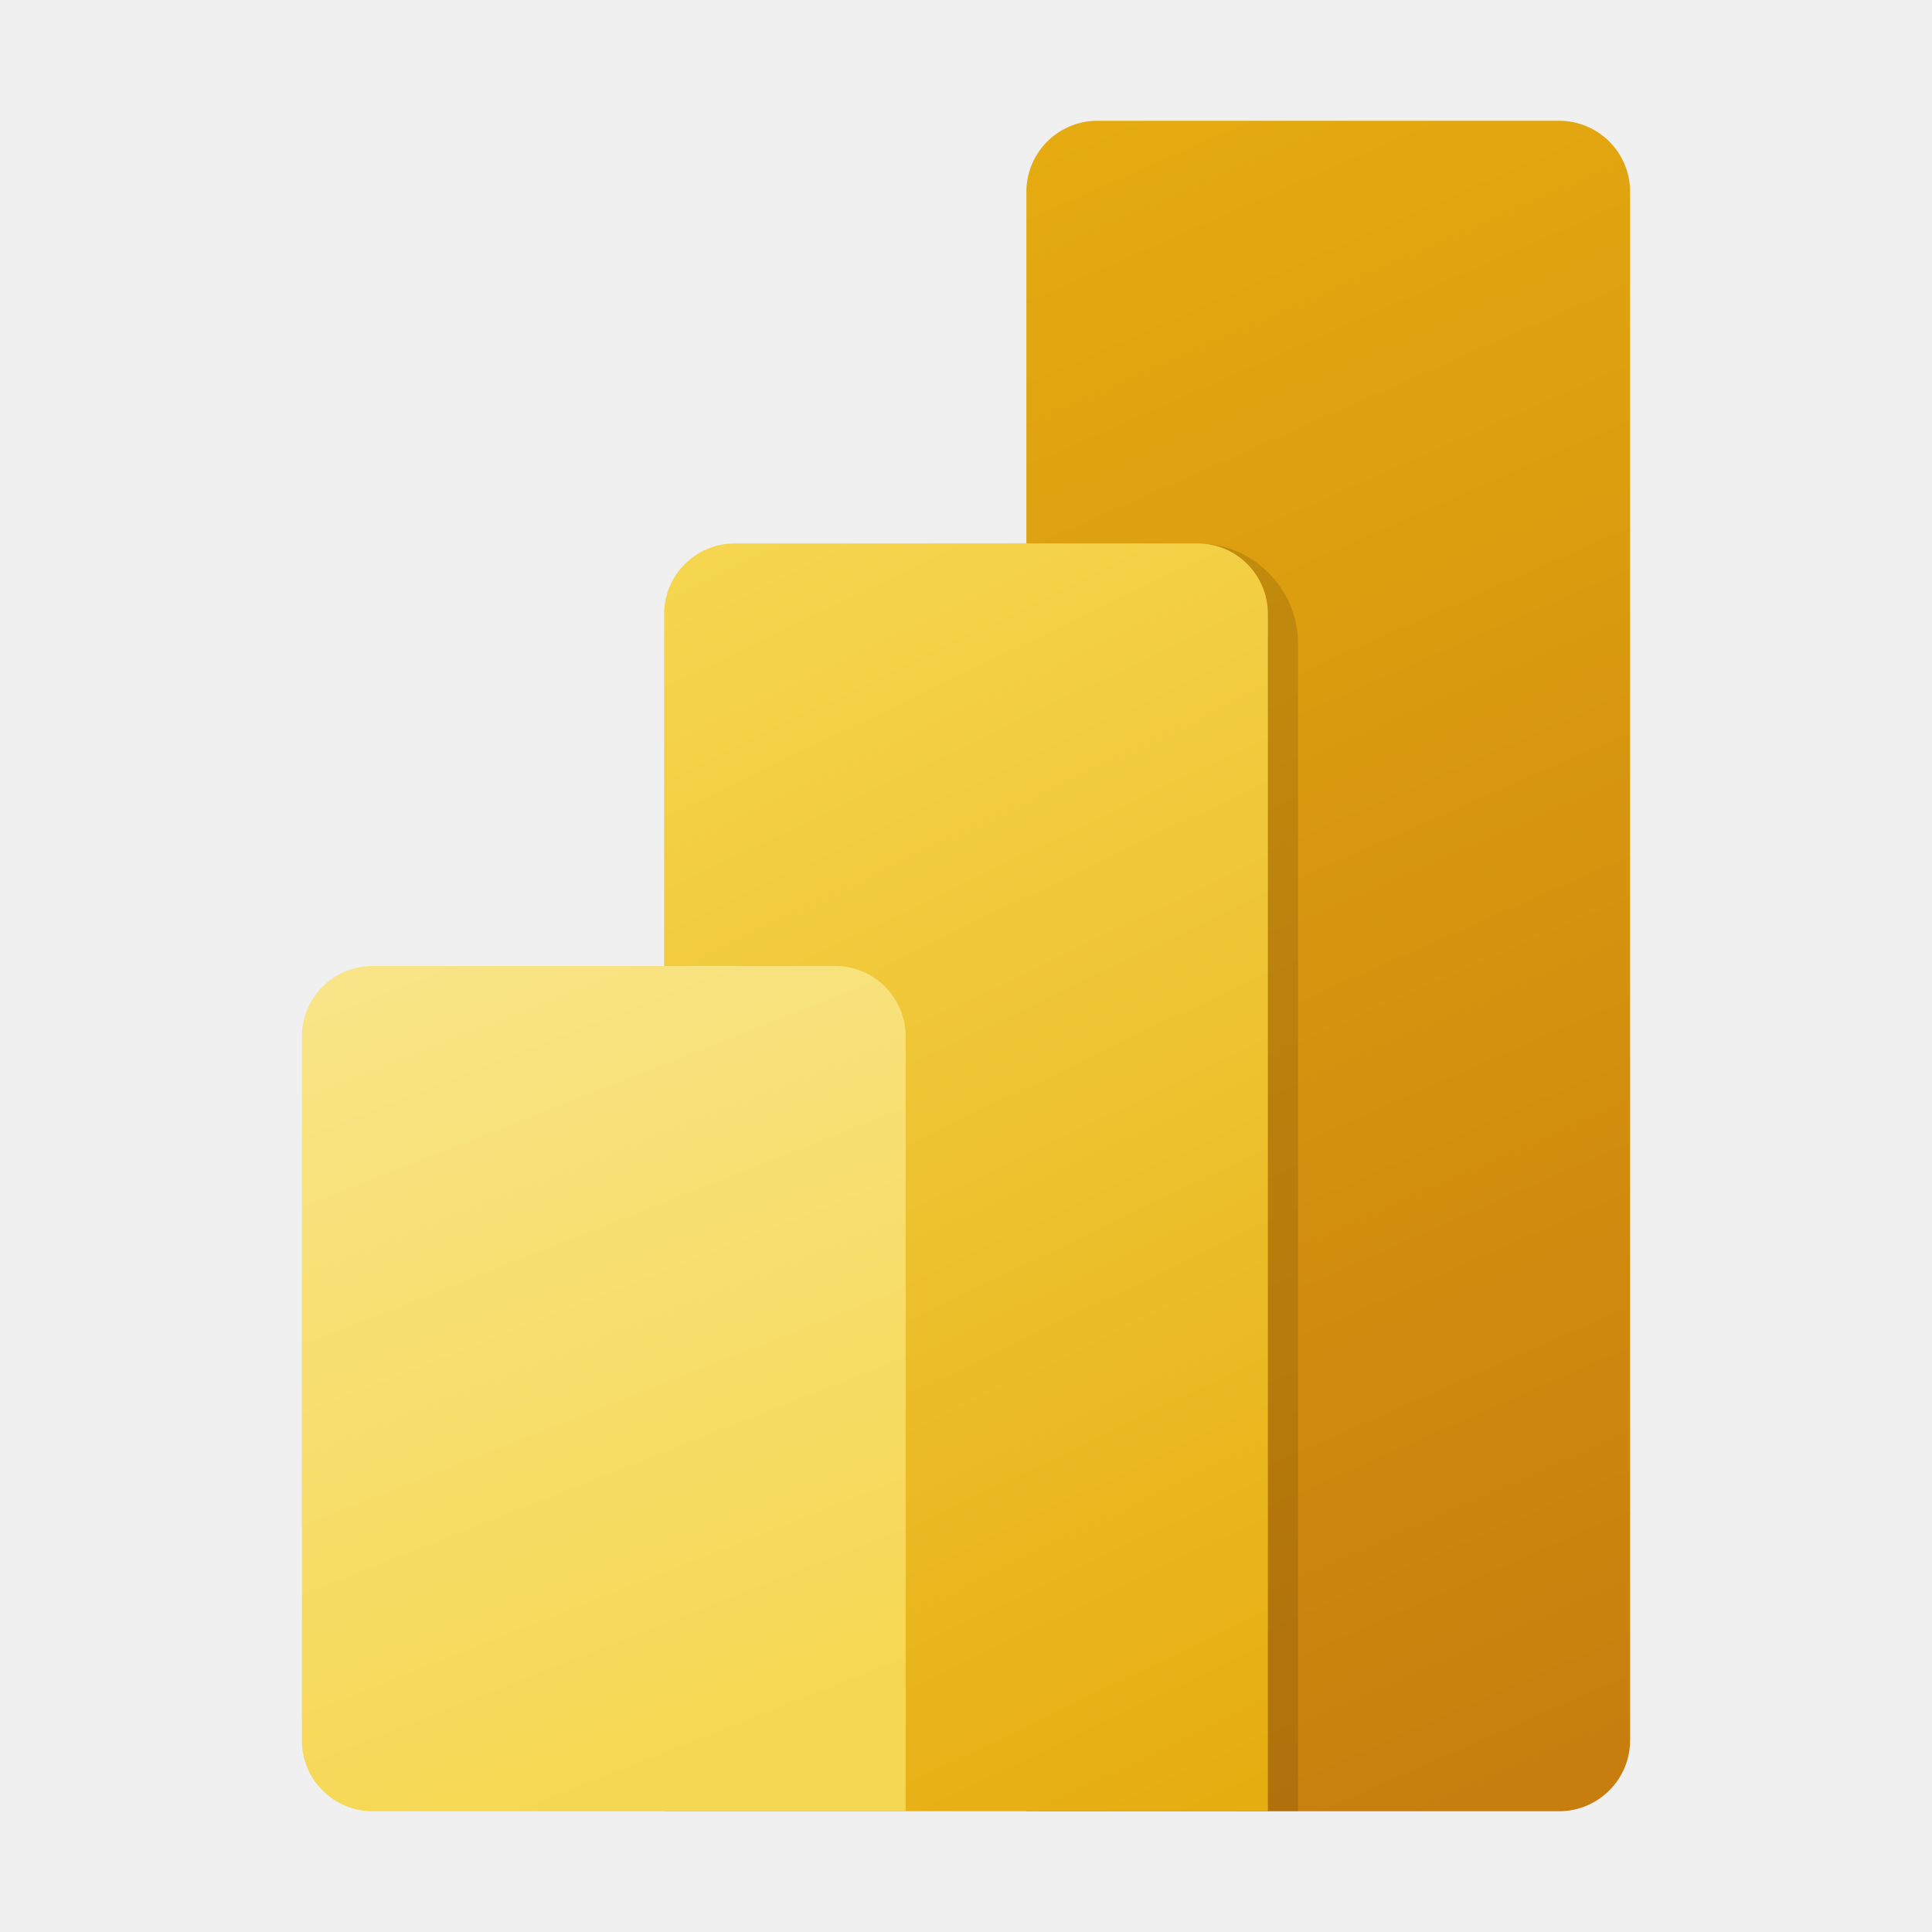
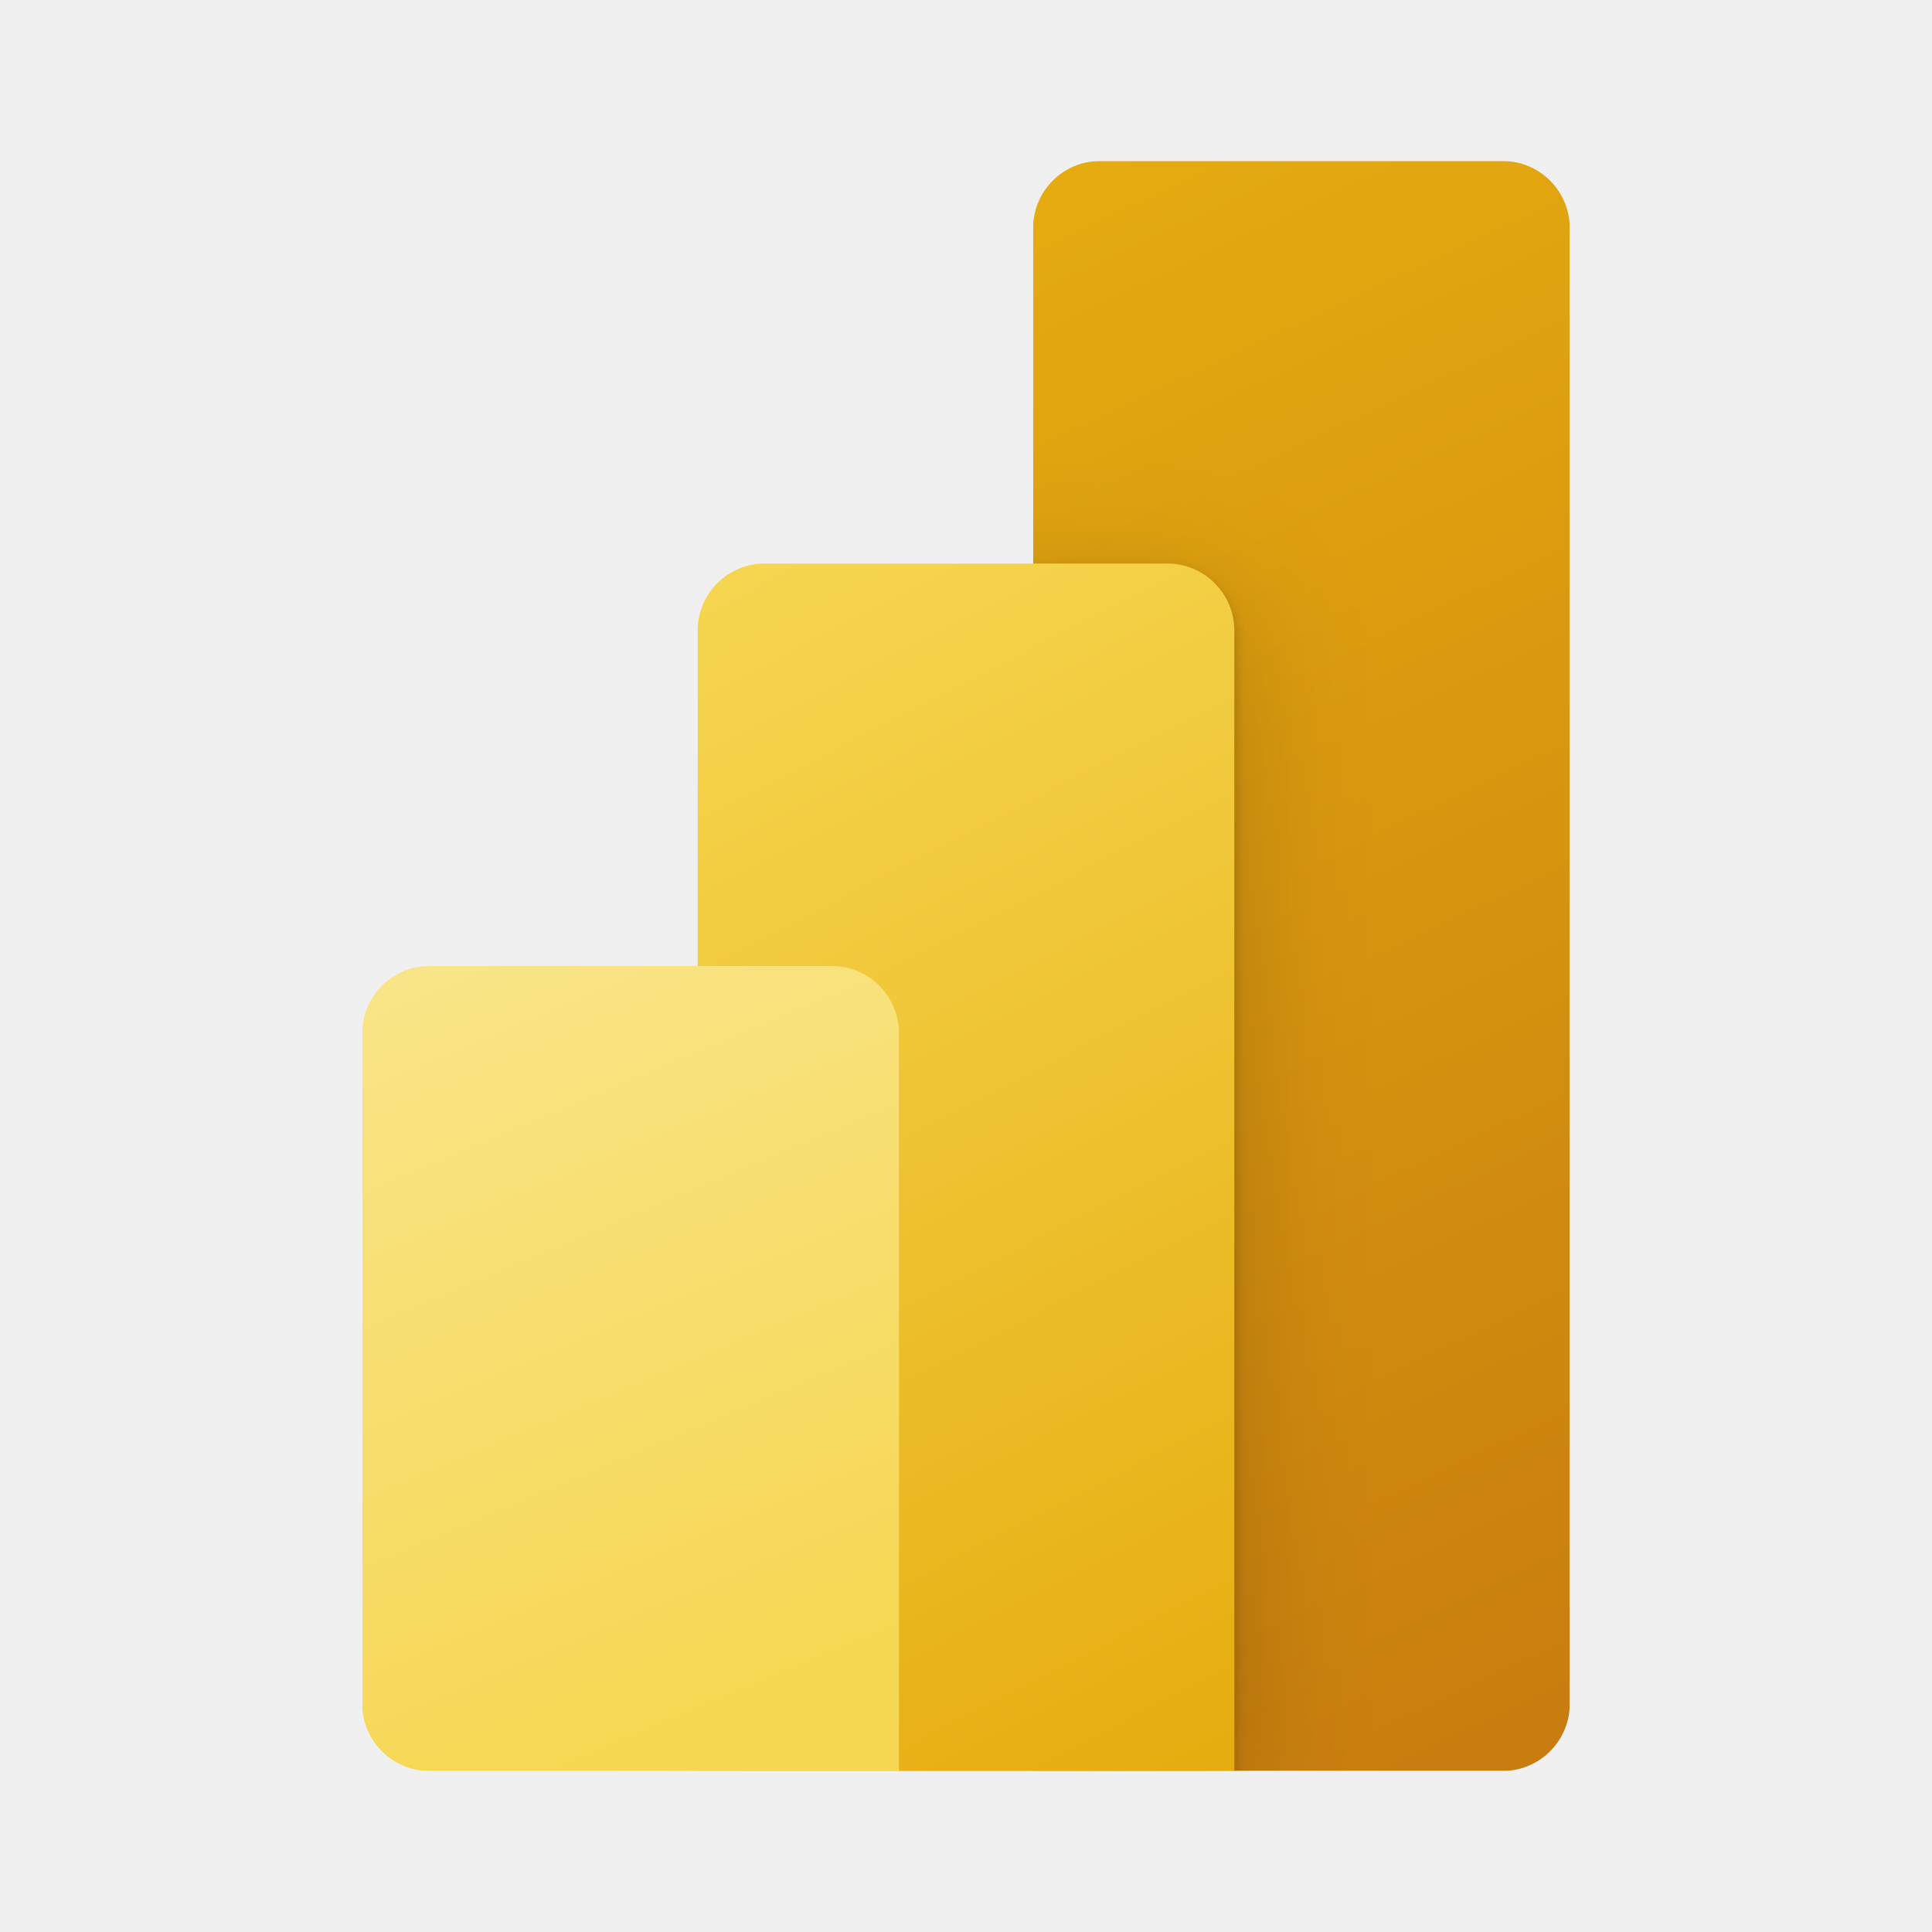
- <svg xmlns="http://www.w3.org/2000/svg" width="32" height="32" fill="currentColor">
-   <path fill="url(#i786d28-a)" d="M27 3.177v25.646c0 .65-.527 1.177-1.177 1.177H17V3.177C17 2.527 17.527 2 18.177 2h7.646C26.473 2 27 2.527 27 3.177" />
-   <path fill="#000" fill-opacity=".25" d="M21.5 30V10.667c0-.92-.746-1.667-1.667-1.667H17v1h2.833c.369 0 .667.299.667.667V30z" opacity=".5" />
-   <path fill="url(#i786d28-b)" d="M21 10.167V30H11V10.17c0-.646.524-1.17 1.17-1.17h7.663C20.478 9 21 9.522 21 10.167" />
-   <path fill="url(#i786d28-c)" d="M5 17.17v11.66c0 .646.524 1.17 1.17 1.17H15V17.167c0-.645-.522-1.167-1.167-1.167H6.17A1.17 1.17 0 0 0 5 17.17" />
+ <svg xmlns="http://www.w3.org/2000/svg" width="48" height="48" fill="none">
+   <mask id="i5e5111-mask0_56017_40862" width="30" height="40" x="9" y="4" maskUnits="userSpaceOnUse" style="mask-type:alpha">
+     <path fill="#fff" d="M25.667 5.667c0-.92.746-1.667 1.666-1.667h10C38.253 4 39 4.746 39 5.667v36.665c0 .92-.746 1.667-1.667 1.667H10.667c-.92 0-1.667-.746-1.667-1.667V25.666c0-.92.747-1.666 1.667-1.666h6.667v-8.334c0-.92.746-1.666 1.666-1.666h6.667z" />
+   </mask>
+   <g mask="url(#i5e5111-mask0_56017_40862)">
+     <path fill="url(#i5e5111-paint0_linear_56017_40862)" d="M39 4v39.999H25.667V4z" />
+     <g filter="url(#i5e5111-filter0_dd_56017_40862)">
+       <path fill="url(#i5e5111-paint1_linear_56017_40862)" d="M30.667 15.666V44H17.334v-30H29c.92 0 1.667.747 1.667 1.667" />
+     </g>
+     <path fill="url(#i5e5111-paint2_linear_56017_40862)" d="M9 24v19.999h13.334V25.666c0-.92-.747-1.666-1.667-1.666z" />
+   </g>
  <defs>
-     <linearGradient id="i786d28-a" x1="15.333" x2="27.097" y1="2" y2="28.715" gradientUnits="userSpaceOnUse">
+     <filter id="i5e5111-filter0_dd_56017_40862" width="19.999" height="36.666" x="14.001" y="11.5" color-interpolation-filters="sRGB" filterUnits="userSpaceOnUse">
+       <feFlood flood-opacity="0" result="BackgroundImageFix" />
+       <feColorMatrix in="SourceAlpha" result="hardAlpha" values="0 0 0 0 0 0 0 0 0 0 0 0 0 0 0 0 0 0 127 0" />
+       <feOffset dy=".158" />
+       <feGaussianBlur stdDeviation=".158" />
+       <feColorMatrix values="0 0 0 0 0 0 0 0 0 0 0 0 0 0 0 0 0 0 0.2 0" />
+       <feBlend in2="BackgroundImageFix" result="effect1_dropShadow_56017_40862" />
+       <feColorMatrix in="SourceAlpha" result="hardAlpha" values="0 0 0 0 0 0 0 0 0 0 0 0 0 0 0 0 0 0 127 0" />
+       <feOffset dy=".833" />
+       <feGaussianBlur stdDeviation="1.667" />
+       <feColorMatrix values="0 0 0 0 0 0 0 0 0 0 0 0 0 0 0 0 0 0 0.18 0" />
+       <feBlend in2="effect1_dropShadow_56017_40862" result="effect2_dropShadow_56017_40862" />
+       <feBlend in="SourceGraphic" in2="effect2_dropShadow_56017_40862" result="shape" />
+     </filter>
+     <linearGradient id="i5e5111-paint0_linear_56017_40862" x1="23.445" x2="41.027" y1="4" y2="41.268" gradientUnits="userSpaceOnUse">
      <stop stop-color="#E6AD10" />
      <stop offset="1" stop-color="#C87E0E" />
    </linearGradient>
-     <linearGradient id="i786d28-b" x1="10.999" x2="20.929" y1="9" y2="29.633" gradientUnits="userSpaceOnUse">
+     <linearGradient id="i5e5111-paint1_linear_56017_40862" x1="17.333" x2="32.119" y1="14" y2="42.677" gradientUnits="userSpaceOnUse">
      <stop stop-color="#F6D751" />
      <stop offset="1" stop-color="#E6AD10" />
    </linearGradient>
-     <linearGradient id="i786d28-c" x1="4.999" x2="10.444" y1="16" y2="29.825" gradientUnits="userSpaceOnUse">
+     <linearGradient id="i5e5111-paint2_linear_56017_40862" x1="8.999" x2="17.17" y1="24" y2="43.365" gradientUnits="userSpaceOnUse">
      <stop stop-color="#F9E589" />
      <stop offset="1" stop-color="#F6D751" />
    </linearGradient>
  </defs>
</svg>
